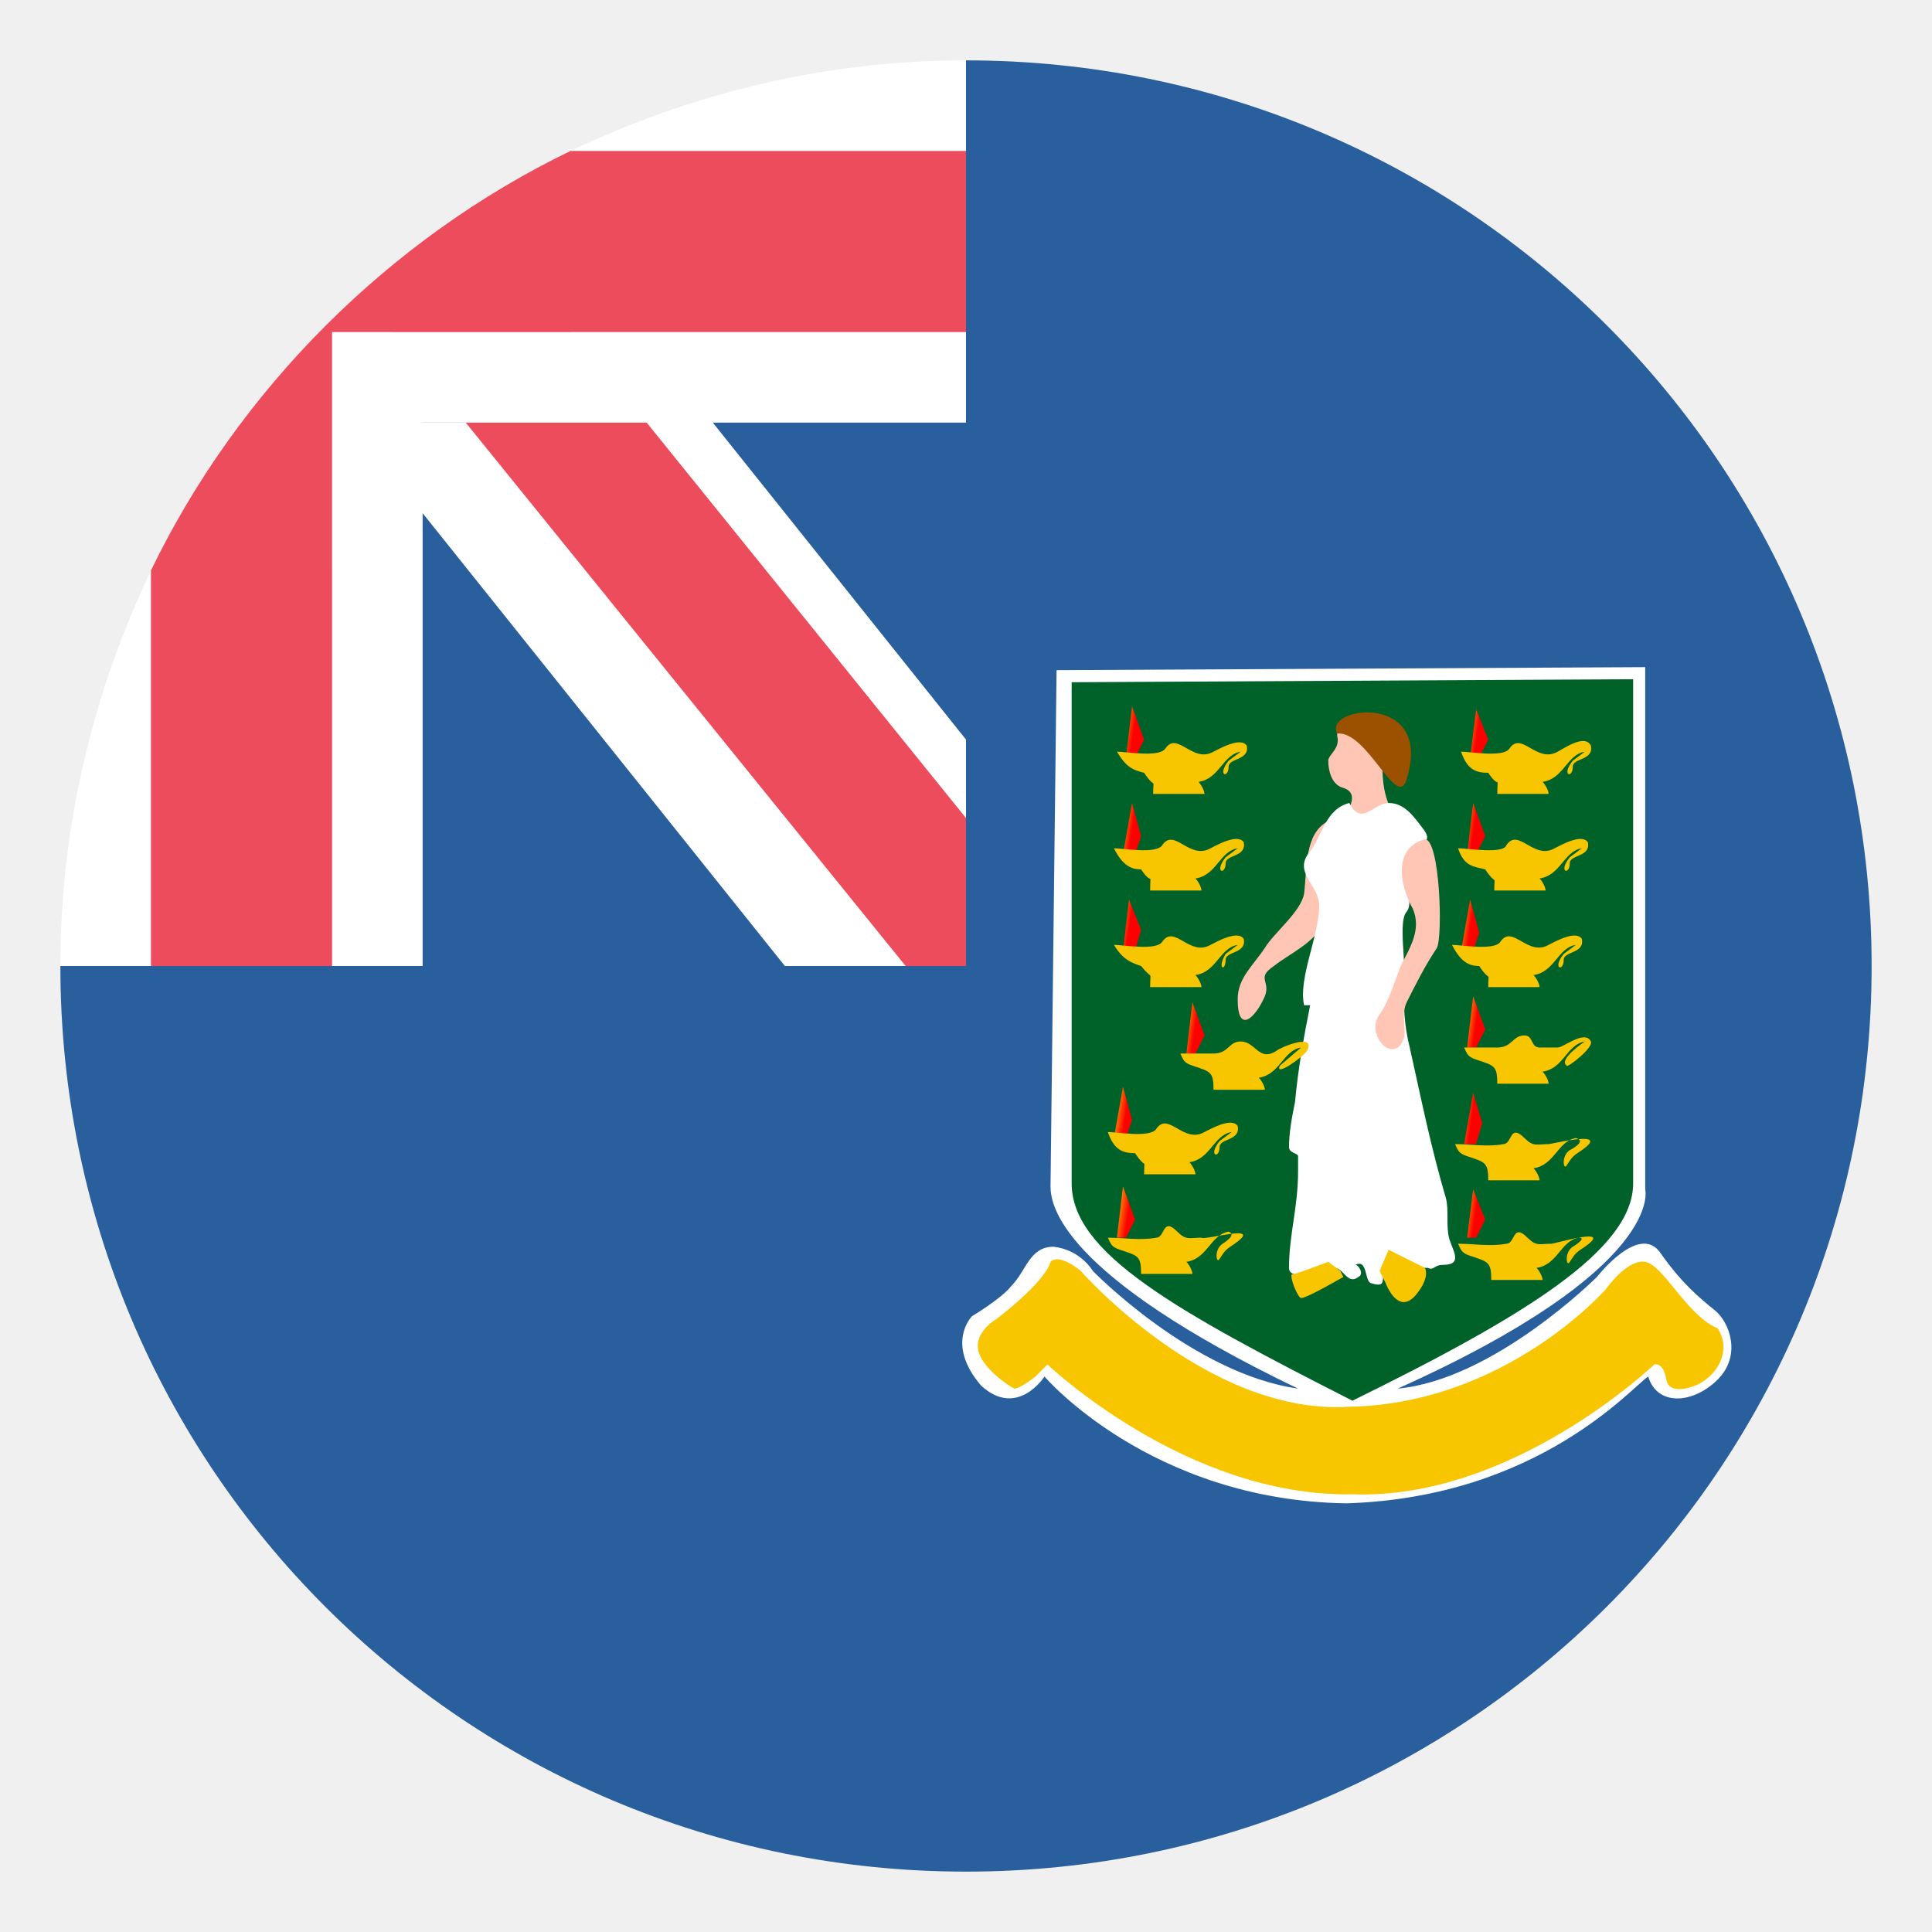
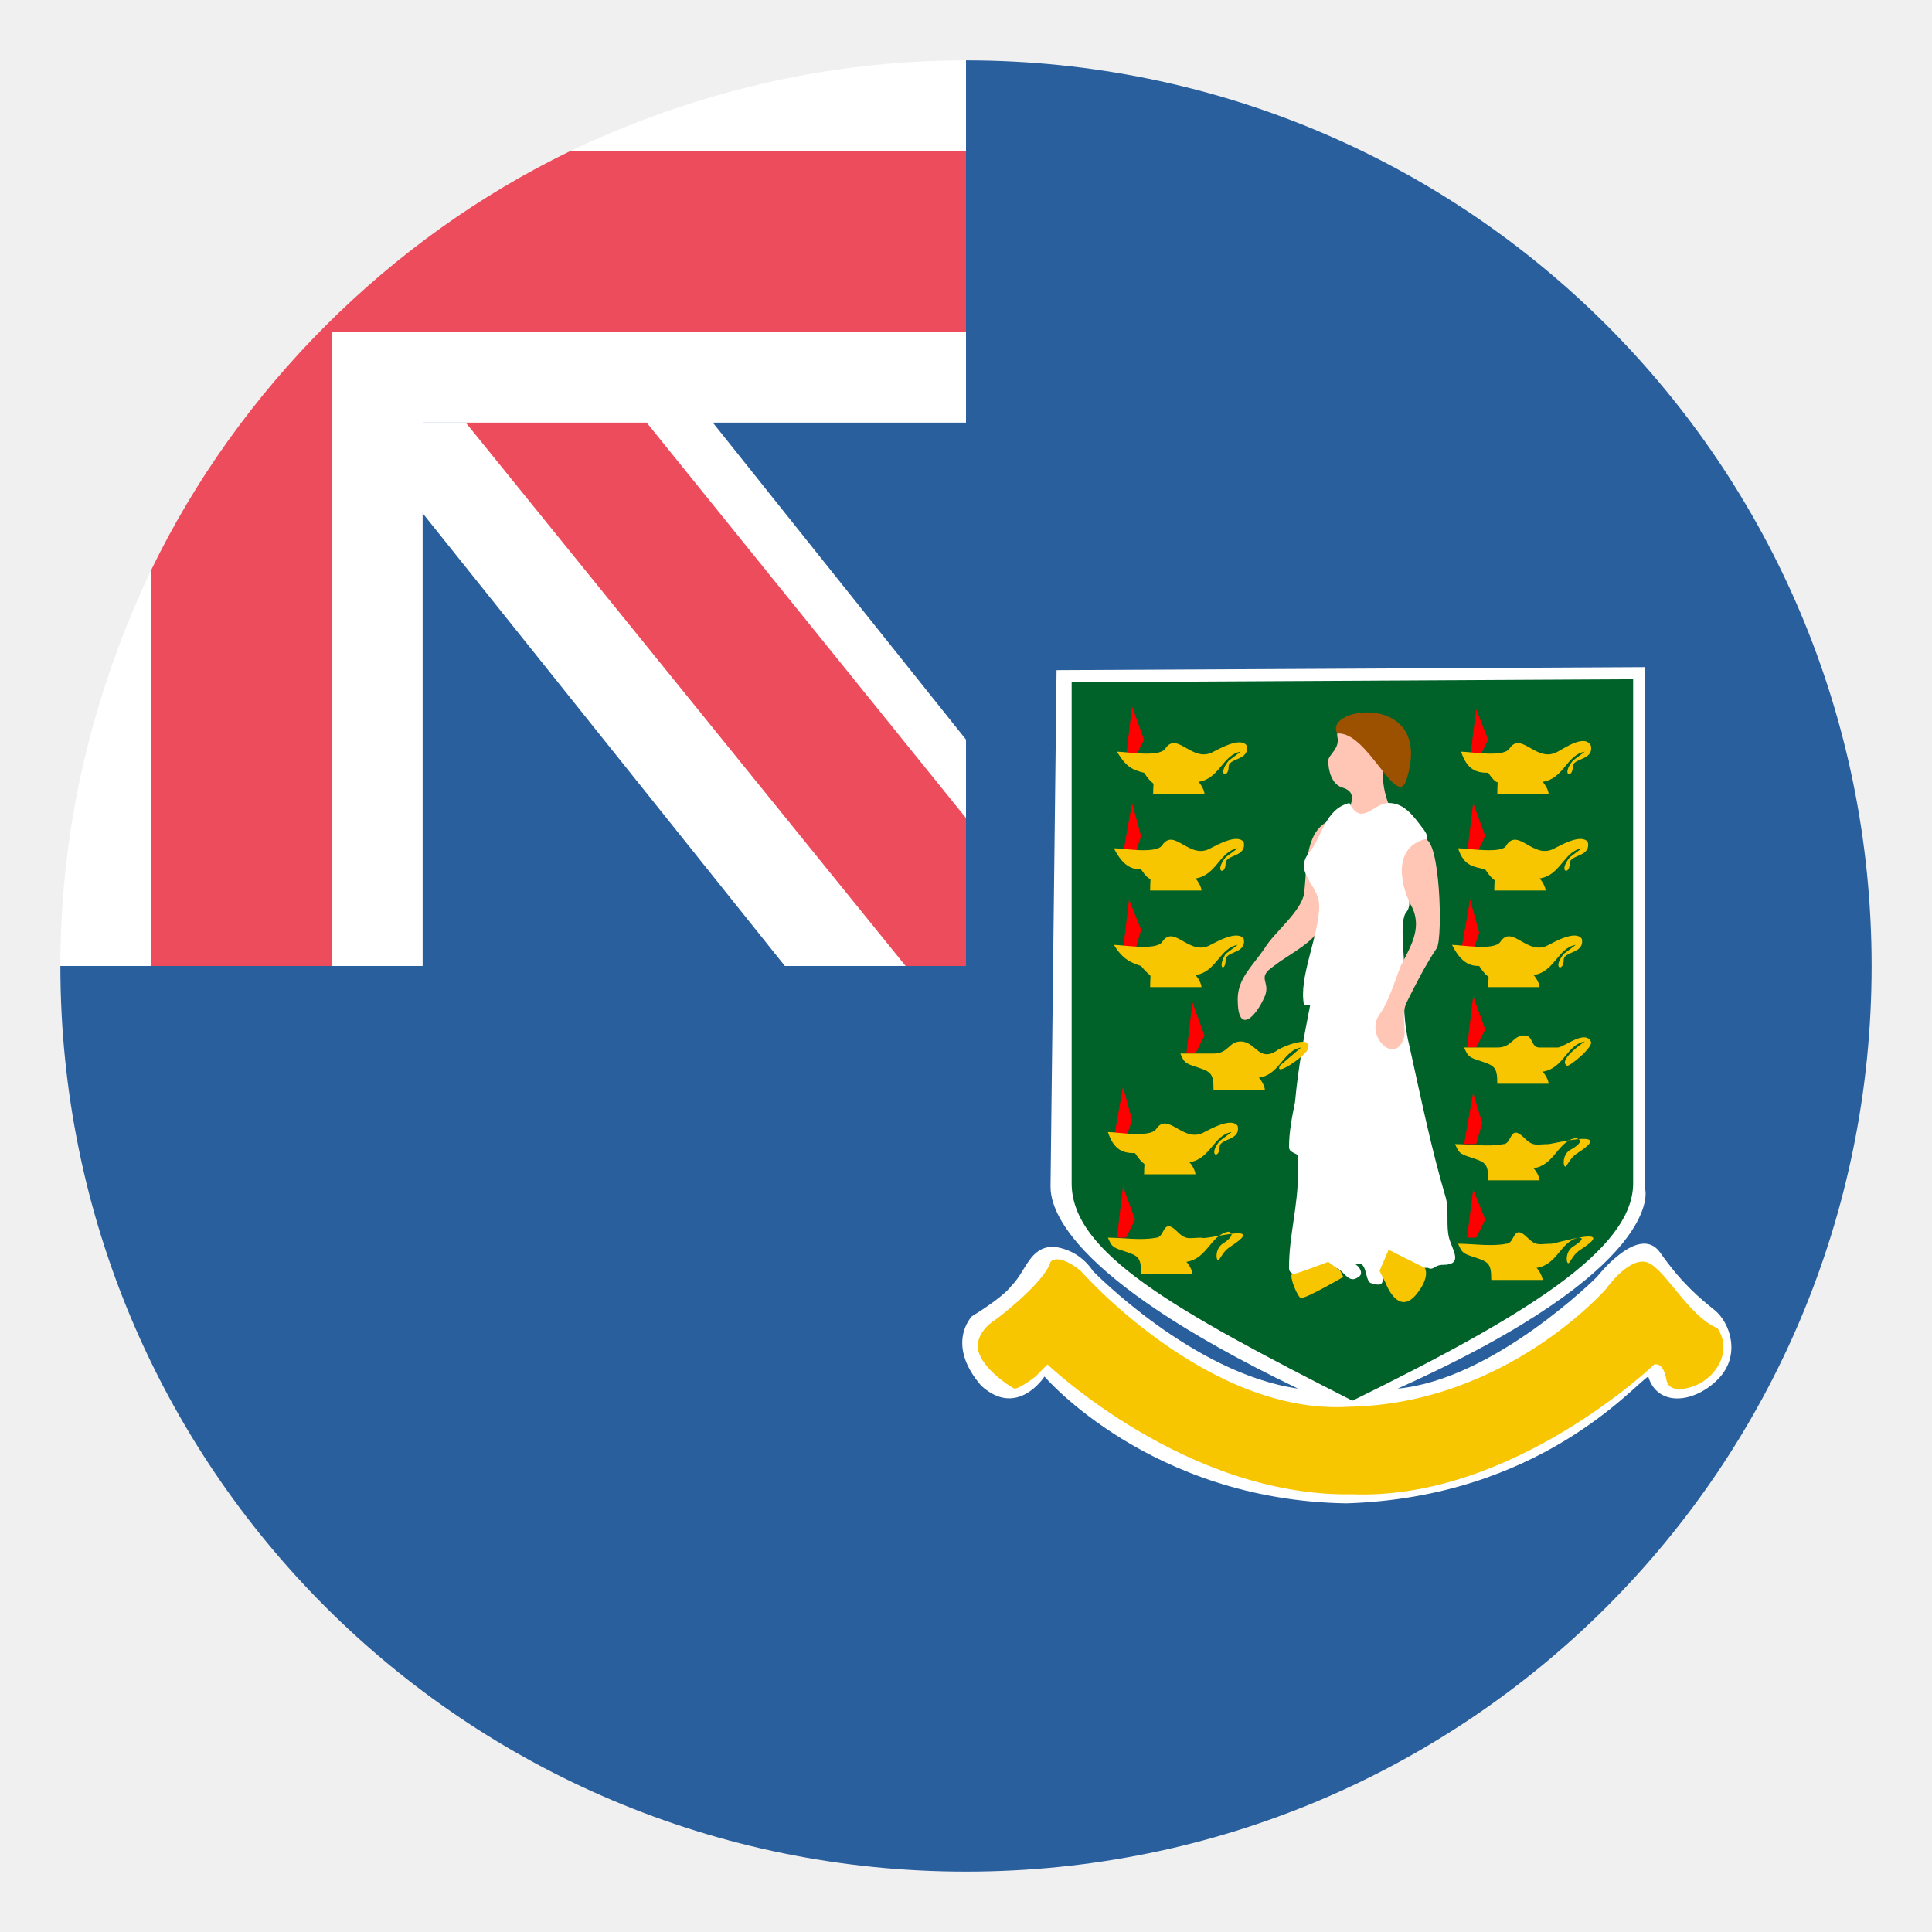
<svg xmlns="http://www.w3.org/2000/svg" viewBox="0 0 64 64">
-   <defs>
-     <linearGradient id="h" x1="-2894.462" x2="-2893.46" gradientTransform="matrix(-.5685 -.4287 -.1896 1.2856 -1429.15 -2349.261)" gradientUnits="userSpaceOnUse">
-       <stop stop-color="red" />
-       <stop offset="1" stop-color="#ff0" />
-     </linearGradient>
-     <linearGradient id="l" x1="-2893.675" x2="-2892.674" gradientTransform="matrix(-.5688 -.4289 -.1897 1.2862 -1429.406 -2337.6)" gradientUnits="userSpaceOnUse">
-       <stop stop-color="red" />
-       <stop offset="1" stop-color="#ff0" />
-     </linearGradient>
-     <linearGradient id="i" x1="-2889.79" x2="-2888.789" gradientTransform="matrix(-.5702 -.43 -.1901 1.2894 -1430.838 -2352.778)" gradientUnits="userSpaceOnUse">
-       <stop stop-color="red" />
-       <stop offset="1" stop-color="#ff0" />
-     </linearGradient>
-     <linearGradient id="k" x1="-2890.572" x2="-2889.572" gradientTransform="matrix(-.5699 -.4298 -.1901 1.2888 -1430.426 -2345.343)" gradientUnits="userSpaceOnUse">
-       <stop stop-color="red" />
-       <stop offset="1" stop-color="#ff0" />
-     </linearGradient>
-     <linearGradient id="j" x1="-2884.43" x2="-2883.43" gradientTransform="matrix(-.5722 -.4314 -.1908 1.2938 -1432.43 -2357.311)" gradientUnits="userSpaceOnUse">
-       <stop stop-color="red" />
-       <stop offset="1" stop-color="#ff0" />
-     </linearGradient>
-     <linearGradient id="g" x1="-2887.594" x2="-2886.593" gradientTransform="matrix(-.571 -.4306 -.1904 1.2913 -1431.304 -2362.37)" gradientUnits="userSpaceOnUse">
-       <stop stop-color="red" />
-       <stop offset="1" stop-color="#ff0" />
-     </linearGradient>
-     <linearGradient id="a" x1="-2890.051" x2="-2889.051" gradientTransform="matrix(-.5701 -.4299 -.1901 1.2892 -1441.875 -2358.836)" gradientUnits="userSpaceOnUse">
-       <stop stop-color="red" />
-       <stop offset="1" stop-color="#ff0" />
-     </linearGradient>
-     <linearGradient id="f" x1="-2891.519" x2="-2890.52" gradientTransform="matrix(-.5696 -.4295 -.1899 1.288 -1441.695 -2340.727)" gradientUnits="userSpaceOnUse">
-       <stop stop-color="red" />
-       <stop offset="1" stop-color="#ff0" />
-     </linearGradient>
-     <linearGradient id="b" x1="-2892.84" x2="-2891.841" gradientTransform="matrix(-.5691 -.4291 -.1898 1.2869 -1441.012 -2351.557)" gradientUnits="userSpaceOnUse">
-       <stop stop-color="red" />
-       <stop offset="1" stop-color="#ff0" />
-     </linearGradient>
-     <linearGradient id="d" x1="-2890.637" x2="-2889.638" gradientTransform="matrix(-.5699 -.4297 -.19 1.2887 -1439.702 -2348.148)" gradientUnits="userSpaceOnUse">
-       <stop stop-color="red" />
-       <stop offset="1" stop-color="#ff0" />
-     </linearGradient>
-     <linearGradient id="e" x1="-2890.685" x2="-2889.685" gradientTransform="matrix(-.5699 -.4297 -.19 1.2887 -1442.032 -2345.252)" gradientUnits="userSpaceOnUse">
-       <stop stop-color="red" />
-       <stop offset="1" stop-color="#ff0" />
-     </linearGradient>
-     <linearGradient id="c" x1="-2888.375" x2="-2887.377" gradientTransform="matrix(-.5707 -.4304 -.1903 1.2906 -1442.509 -2354.917)" gradientUnits="userSpaceOnUse">
-       <stop stop-color="red" />
-       <stop offset="1" stop-color="#ff0" />
-     </linearGradient>
-   </defs>
  <g fill="#2a5f9e">
    <path d="M32 2v30H2c0 16.6 13.4 30 30 30s30-13.4 30-30S48.6 2 32 2z" />
    <path d="M12 12h21v21H12z" />
  </g>
  <g fill="#fff">
    <path d="M18.9 8.1V14h-7.3L26 32h6v-7.5z" />
    <path d="M11 18.9H5c-1.9 4-3 8.4-3 13.1h12V13.9h-3v5" />
  </g>
  <path fill="#ed4c5c" d="M32 27.1L19 11h-6l17 21h2z" />
  <path fill="#fff" d="M18.9 5v6H11v3h21V2c-4.7 0-9.1 1.1-13.1 3z" />
  <path fill="#ed4c5c" d="M32 5H18.9c-6 2.9-11 7.9-13.9 13.9V32h6V11h21V5z" />
  <path fill="#fff" d="M35 22.2l19.5-.1v17.3s.7 2.6-8.2 6.6c3.2-.3 6.6-3.7 6.6-3.7s1.4-1.8 2.1-.8c.7 1 1.3 1.5 1.8 1.9.5.4.9 1.5.1 2.3-.8.8-2 .9-2.3-.1-.5.3-3.6 4-10 4.2-6.5-.1-10-4.2-10-4.2s-.9 1.4-2.1.3c-1.2-1.4-.3-2.3-.3-2.3s1-.6 1.3-1c.5-.5.6-1.3 1.4-1.3.9.1 1.3.8 1.3.8s3.3 3.4 6.8 3.9c-7.9-3.8-8.2-6.1-8.2-6.7l.2-17.1" />
  <path fill="#006129" d="M35.5 22.6l18.6-.1v16.7c0 2.2-3.6 4.4-9.3 7.2-5.9-3-9.3-4.9-9.3-7.2V22.6" />
-   <path fill="url(#a)" d="M37.6 25.1l.3-.6-.4-1.1-.2 1.7z" />
-   <path fill="url(#b)" d="M37.6 28.3l.2-.6-.3-1.1-.3 1.7z" />
-   <path fill="url(#c)" d="M37.6 31.5l.2-.7-.4-1-.2 1.7z" />
-   <path fill="url(#d)" d="M39.6 34.9l.3-.6-.4-1.1-.2 1.7z" />
-   <path fill="url(#e)" d="M37.3 37.7l.2-.6-.3-1.1-.3 1.7z" />
-   <path fill="url(#f)" d="M37.3 41l.3-.6-.4-1.1L37 41z" />
-   <path fill="url(#g)" d="M49 25.1l.3-.6-.4-1-.2 1.6z" />
-   <path fill="url(#h)" d="M48.9 28.3l.3-.6-.4-1.1-.2 1.7z" />
-   <path fill="url(#i)" d="M48.8 31.5l.2-.6-.3-1.1-.3 1.7z" />
-   <path fill="url(#j)" d="M48.9 34.7l.3-.6-.4-1.1-.2 1.7z" />
-   <path fill="url(#k)" d="M48.9 37.9l.2-.7-.3-1-.3 1.7z" />
-   <path fill="url(#l)" d="M48.9 41l.3-.6-.4-1-.2 1.6z" />
+   <path fill="#ff0000" d="M37.6 25.1l.3-.6-.4-1.1-.2 1.7z" />
+   <path fill="#ff0000" d="M37.6 28.3l.2-.6-.3-1.1-.3 1.7z" />
+   <path fill="#ff0000" d="M37.6 31.5l.2-.7-.4-1-.2 1.7z" />
+   <path fill="#ff0000" d="M39.6 34.9l.3-.6-.4-1.1-.2 1.7z" />
+   <path fill="#ff0000" d="M37.3 37.7l.2-.6-.3-1.1-.3 1.7z" />
+   <path fill="#ff0000" d="M37.3 41l.3-.6-.4-1.1L37 41z" />
+   <path fill="#ff0000" d="M49 25.1l.3-.6-.4-1-.2 1.6z" />
+   <path fill="#ff0000" d="M48.9 28.3l.3-.6-.4-1.1-.2 1.7z" />
+   <path fill="#ff0000" d="M48.8 31.5l.2-.6-.3-1.1-.3 1.7z" />
+   <path fill="#ff0000" d="M48.9 34.7l.3-.6-.4-1.1-.2 1.7z" />
+   <path fill="#ff0000" d="M48.9 37.9l.2-.7-.3-1-.3 1.7z" />
+   <path fill="#ff0000" d="M48.9 41l.3-.6-.4-1-.2 1.6z" />
  <g fill="#ffc6b5">
    <path d="M44.3 24.4c.1.4-.3.6-.3.8 0 .3.1.8.5.9.6.2.1.8-.1 1.3.6-.1 1.3-.1 1.9-.2-.6-.9-.5-1.6-.5-2.6 0-.7-1.6-1-1.5-.2M44 27.2c-.8.4-.7 1.6-.8 2.4-.1.6-1 1.3-1.3 1.8-.4.6-.9 1-.9 1.7 0 1.2.6.6.9-.1.2-.5-.3-.6.3-1 .5-.4 1.4-.8 1.6-1.4.3-.9.1-2.4.2-3.4" />
  </g>
  <path fill="#fff" d="M44.7 26.6c.4.8.8 0 1.3 0s.8.4 1.1.8c.5.6-.2.5-.5 1s.3 1.4 0 1.8c-.3.3 0 1.8-.1 2.3 0 .8 0 1.4.2 2.2.4 1.8.7 3.3 1.2 5 .1.4 0 .9.1 1.3s.5.9-.2.9c-.3 0-.3.2-.5.1h-.7c.2 0-.9.4-.7.1-.2.2.1.6-.5.4-.2-.1-.1-.8-.5-.6.1 0 .3.3.1.4-.4.3-.5-.4-.9-.3-.2 0-1.4.5-1.4 0 0-1.1.3-2 .3-3.2v-.5c0-.1-.3-.1-.3-.3 0-.5.1-1 .2-1.5.1-1.1.3-2.2.5-3.2h-.2c-.2-.9.5-2.3.5-3.3 0-.7-.9-1.1-.3-1.8.4-.5.5-1.4 1.3-1.6" />
  <path fill="#ffc6b5" d="M47.2 27.8c.5 0 .6 3.2.4 3.6-.4.6-.7 1.2-1 1.8-.2.4 0 .9-.1 1.2-.3.9-1.3-.1-.8-.8.3-.4.5-1.1.7-1.6.3-.6.7-1.2.4-1.9-.4-.7-.7-2 .4-2.3" />
  <path fill="#9c5100" d="M44.3 24.3c1-.1 2 2.6 2.3 1.5.9-2.9-2.8-2.4-2.3-1.5" />
  <g fill="#f7c600">
    <path d="M37.9 25.6c.4.6.3.1.3.7h1.7c0-.1-.1-.3-.2-.4.7-.1.8-.9 1.4-1l-.4.3c-.4.5 0 .6 0 .2 0-.3.7-.2.6-.7-.2-.3-.9.1-1.1.2-.7.4-1.2-.7-1.6-.1-.2.3-1.3.1-1.6.1.3.5.5.6.9.7M37.8 28.8c.4.6.3 0 .3.7h1.7c0-.1-.1-.3-.2-.4.7-.1.8-.9 1.4-1l-.4.3c-.4.5 0 .6 0 .2 0-.3.7-.2.6-.7-.2-.3-.9.1-1.1.2-.7.4-1.2-.7-1.6-.1-.2.3-1.3.1-1.6.1.3.6.6.7.9.7M37.8 32c.4.5.3.1.3.7h1.7c0-.1-.1-.3-.2-.4.7-.1.8-.9 1.4-1l-.4.3c-.3.5 0 .6 0 .2 0-.3.7-.2.6-.7-.2-.3-.9.1-1.1.2-.7.4-1.2-.7-1.6-.1-.2.3-1.3.1-1.6.1.3.5.6.6.9.7M41.1 34.5c-.4 0-.4.4-.9.4h-1.1c.1.2.1.3.4.4.6.2.7.2.7.8h1.7c0-.1-.1-.3-.2-.4.7-.1.8-.9 1.4-1l-.7.6c-.2.4.8-.3.9-.5.3-.6-.9-.1-1 0-.6.4-.7-.3-1.2-.3M37.6 38.2c.4.6.3.1.3.7h1.7c0-.1-.1-.3-.2-.4.7-.1.8-.9 1.4-1l-.4.3c-.4.5 0 .6 0 .2 0-.3.7-.2.6-.7-.2-.3-.9.1-1.1.2-.7.4-1.2-.7-1.6-.1-.2.3-1.3.1-1.6.1.2.6.5.7.9.7M40.5 41.2c-.3.2-.2.7-.1.5.2-.3.2-.3.5-.5 1-.7-1-.1-1.1-.2-.4 0-.5.1-.8-.2-.5-.5-.4.2-.7.2-.5.1-1.1 0-1.6 0 .1.2.1.3.4.4.6.2.7.2.7.8h1.7c0-.1-.1-.3-.2-.4.7-.1.8-.9 1.4-1 .3.1-.2.4-.2.4M49.3 25.6c.4.6.3 0 .3.7h1.7c0-.1-.1-.3-.2-.4.7-.1.8-.9 1.4-1l-.4.3c-.4.5 0 .6 0 .2 0-.3.7-.2.6-.7-.2-.4-.9.1-1.1.2-.7.4-1.2-.7-1.6-.1-.2.3-1.3.1-1.6.1.2.6.5.7.9.7M49.2 28.8c.4.6.3.1.3.7h1.7c0-.1-.1-.3-.2-.4.7-.1.8-.9 1.4-1l-.4.3c-.4.5 0 .6 0 .2 0-.3.7-.2.6-.7-.2-.3-.9.1-1.1.2-.7.4-1.2-.7-1.6-.1-.1.3-1.3.1-1.6.1.2.6.5.6.9.7M49 32c.4.6.3.1.3.7H51c0-.1-.1-.3-.2-.4.7-.1.8-.9 1.4-1l-.4.3c-.4.5 0 .6 0 .2 0-.3.7-.2.6-.7-.2-.3-.9.1-1.1.2-.7.4-1.2-.7-1.6-.1-.2.3-1.3.1-1.6.1.3.6.6.7.9.7M52.7 34.5c-.2-.4-.9.2-1.1.2H51c-.3 0-.2-.4-.5-.4-.4 0-.4.4-.9.4h-1.1c.1.2.1.3.4.4.6.2.7.2.7.8h1.7c0-.1-.1-.3-.2-.4.7-.1.8-.9 1.4-1 0 0-.9.6-.6.8 0 .1.9-.6.8-.8M52 38.1c-.3.2-.2.7-.1.5.2-.3.2-.3.5-.5 1-.7-1-.2-1.1-.2-.4 0-.5.1-.8-.2-.5-.5-.4.2-.7.2-.5.1-1.1 0-1.6 0 .1.2.1.3.4.4.6.2.7.2.7.8H51c0-.1-.1-.3-.2-.4.7-.1.8-.9 1.4-1 .4.1-.2.4-.2.4M52.1 41.3c-.3.2-.2.7-.1.5.2-.3.2-.3.5-.5 1-.7-1-.1-1.1-.1-.4 0-.5.1-.8-.2-.5-.5-.4.2-.7.2-.5.1-1.1 0-1.6 0 .1.2.1.3.4.4.6.2.7.2.7.8h1.7c0-.1-.1-.3-.2-.4.7-.1.8-.9 1.4-1 .3 0-.2.3-.2.3M46.9 42.9c.5-.6.3-.9.3-.9l-1.2-.6-.3.7.2.4s.4 1.1 1 .4M43.1 43c.2 0 1.4-.7 1.4-.7l-.1-.2-.4-.3s-1.3.5-1.2.4c-.1.1.2.8.3.8" />
    <path d="M56.9 44c-1-.4-1.8-2.1-2.4-2.2s-1.3.9-1.3.9-3.3 3.8-8.5 3.9c-4.7.3-8.9-4.5-8.9-4.5s-.7-.6-1-.3c-.2.7-1.8 1.9-1.8 1.9s-.7.4-.6 1 1 1.2 1.2 1.3c.2 0 .7-.4.7-.4l.4-.4s4.6 4.4 10.1 4.3c5.3.2 10-4.3 10-4.3s.3-.1.4.5 1.1.2 1.3 0c.3-.2.9-.9.4-1.7" />
  </g>
</svg>
